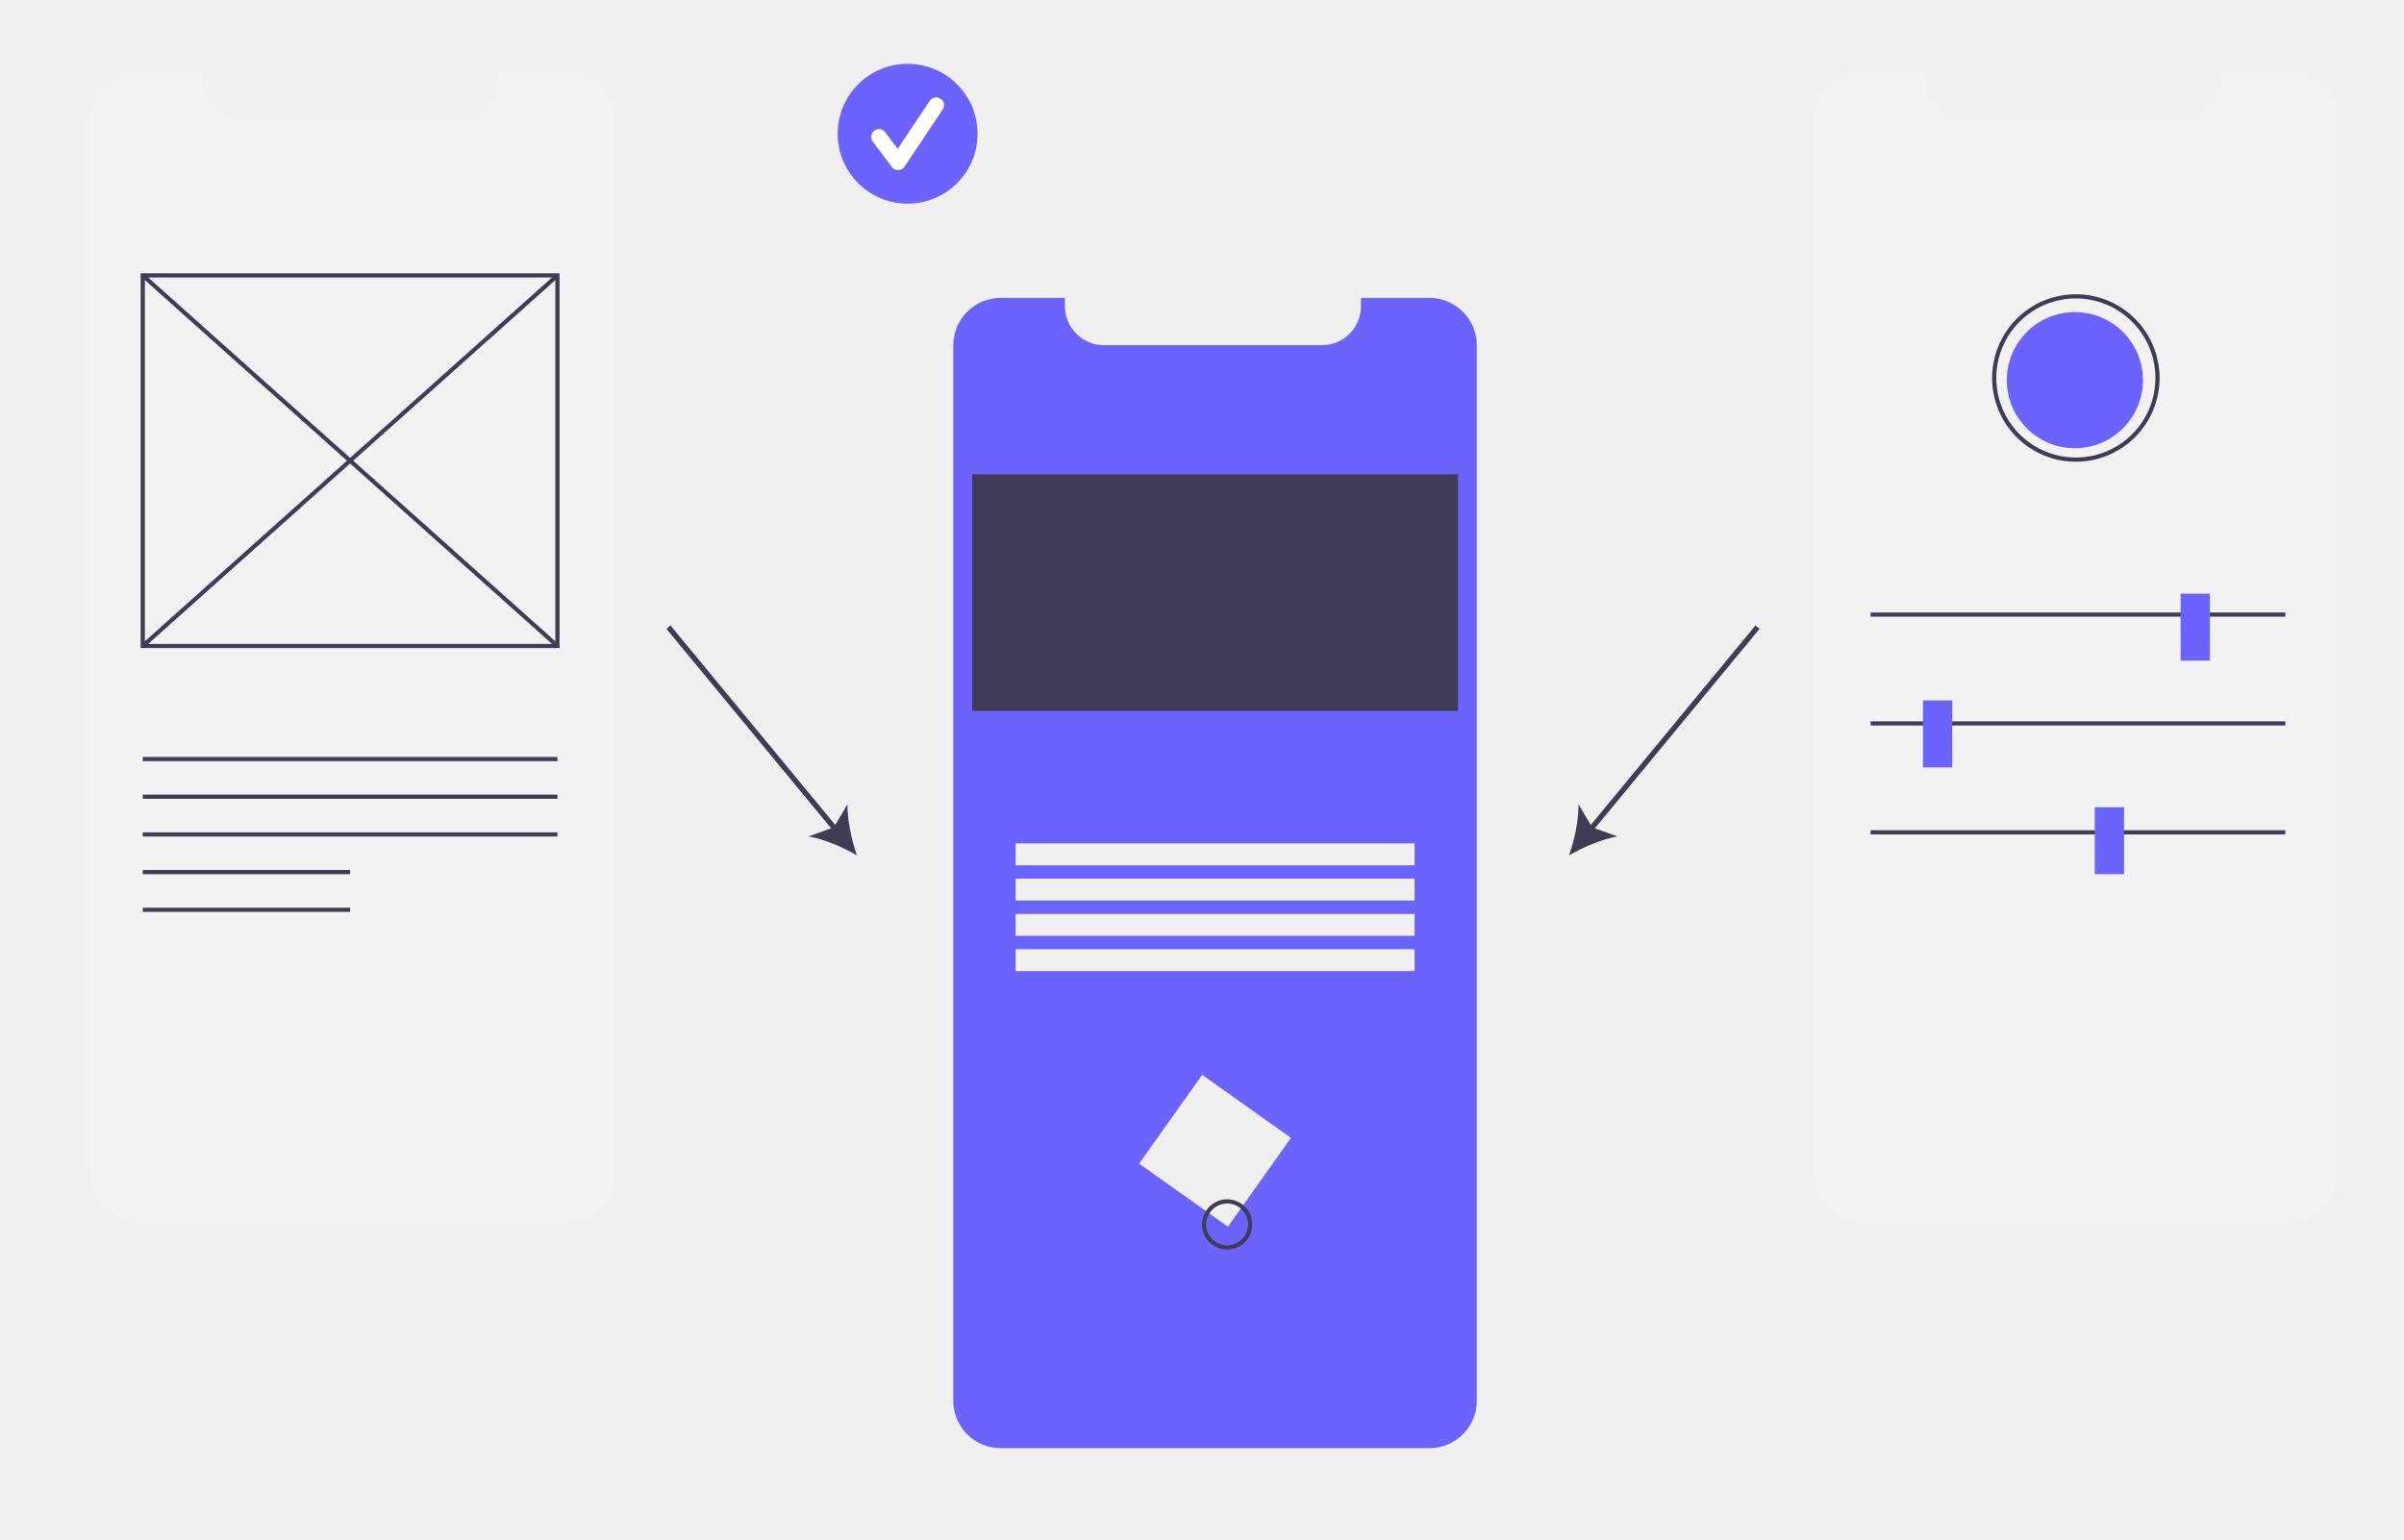
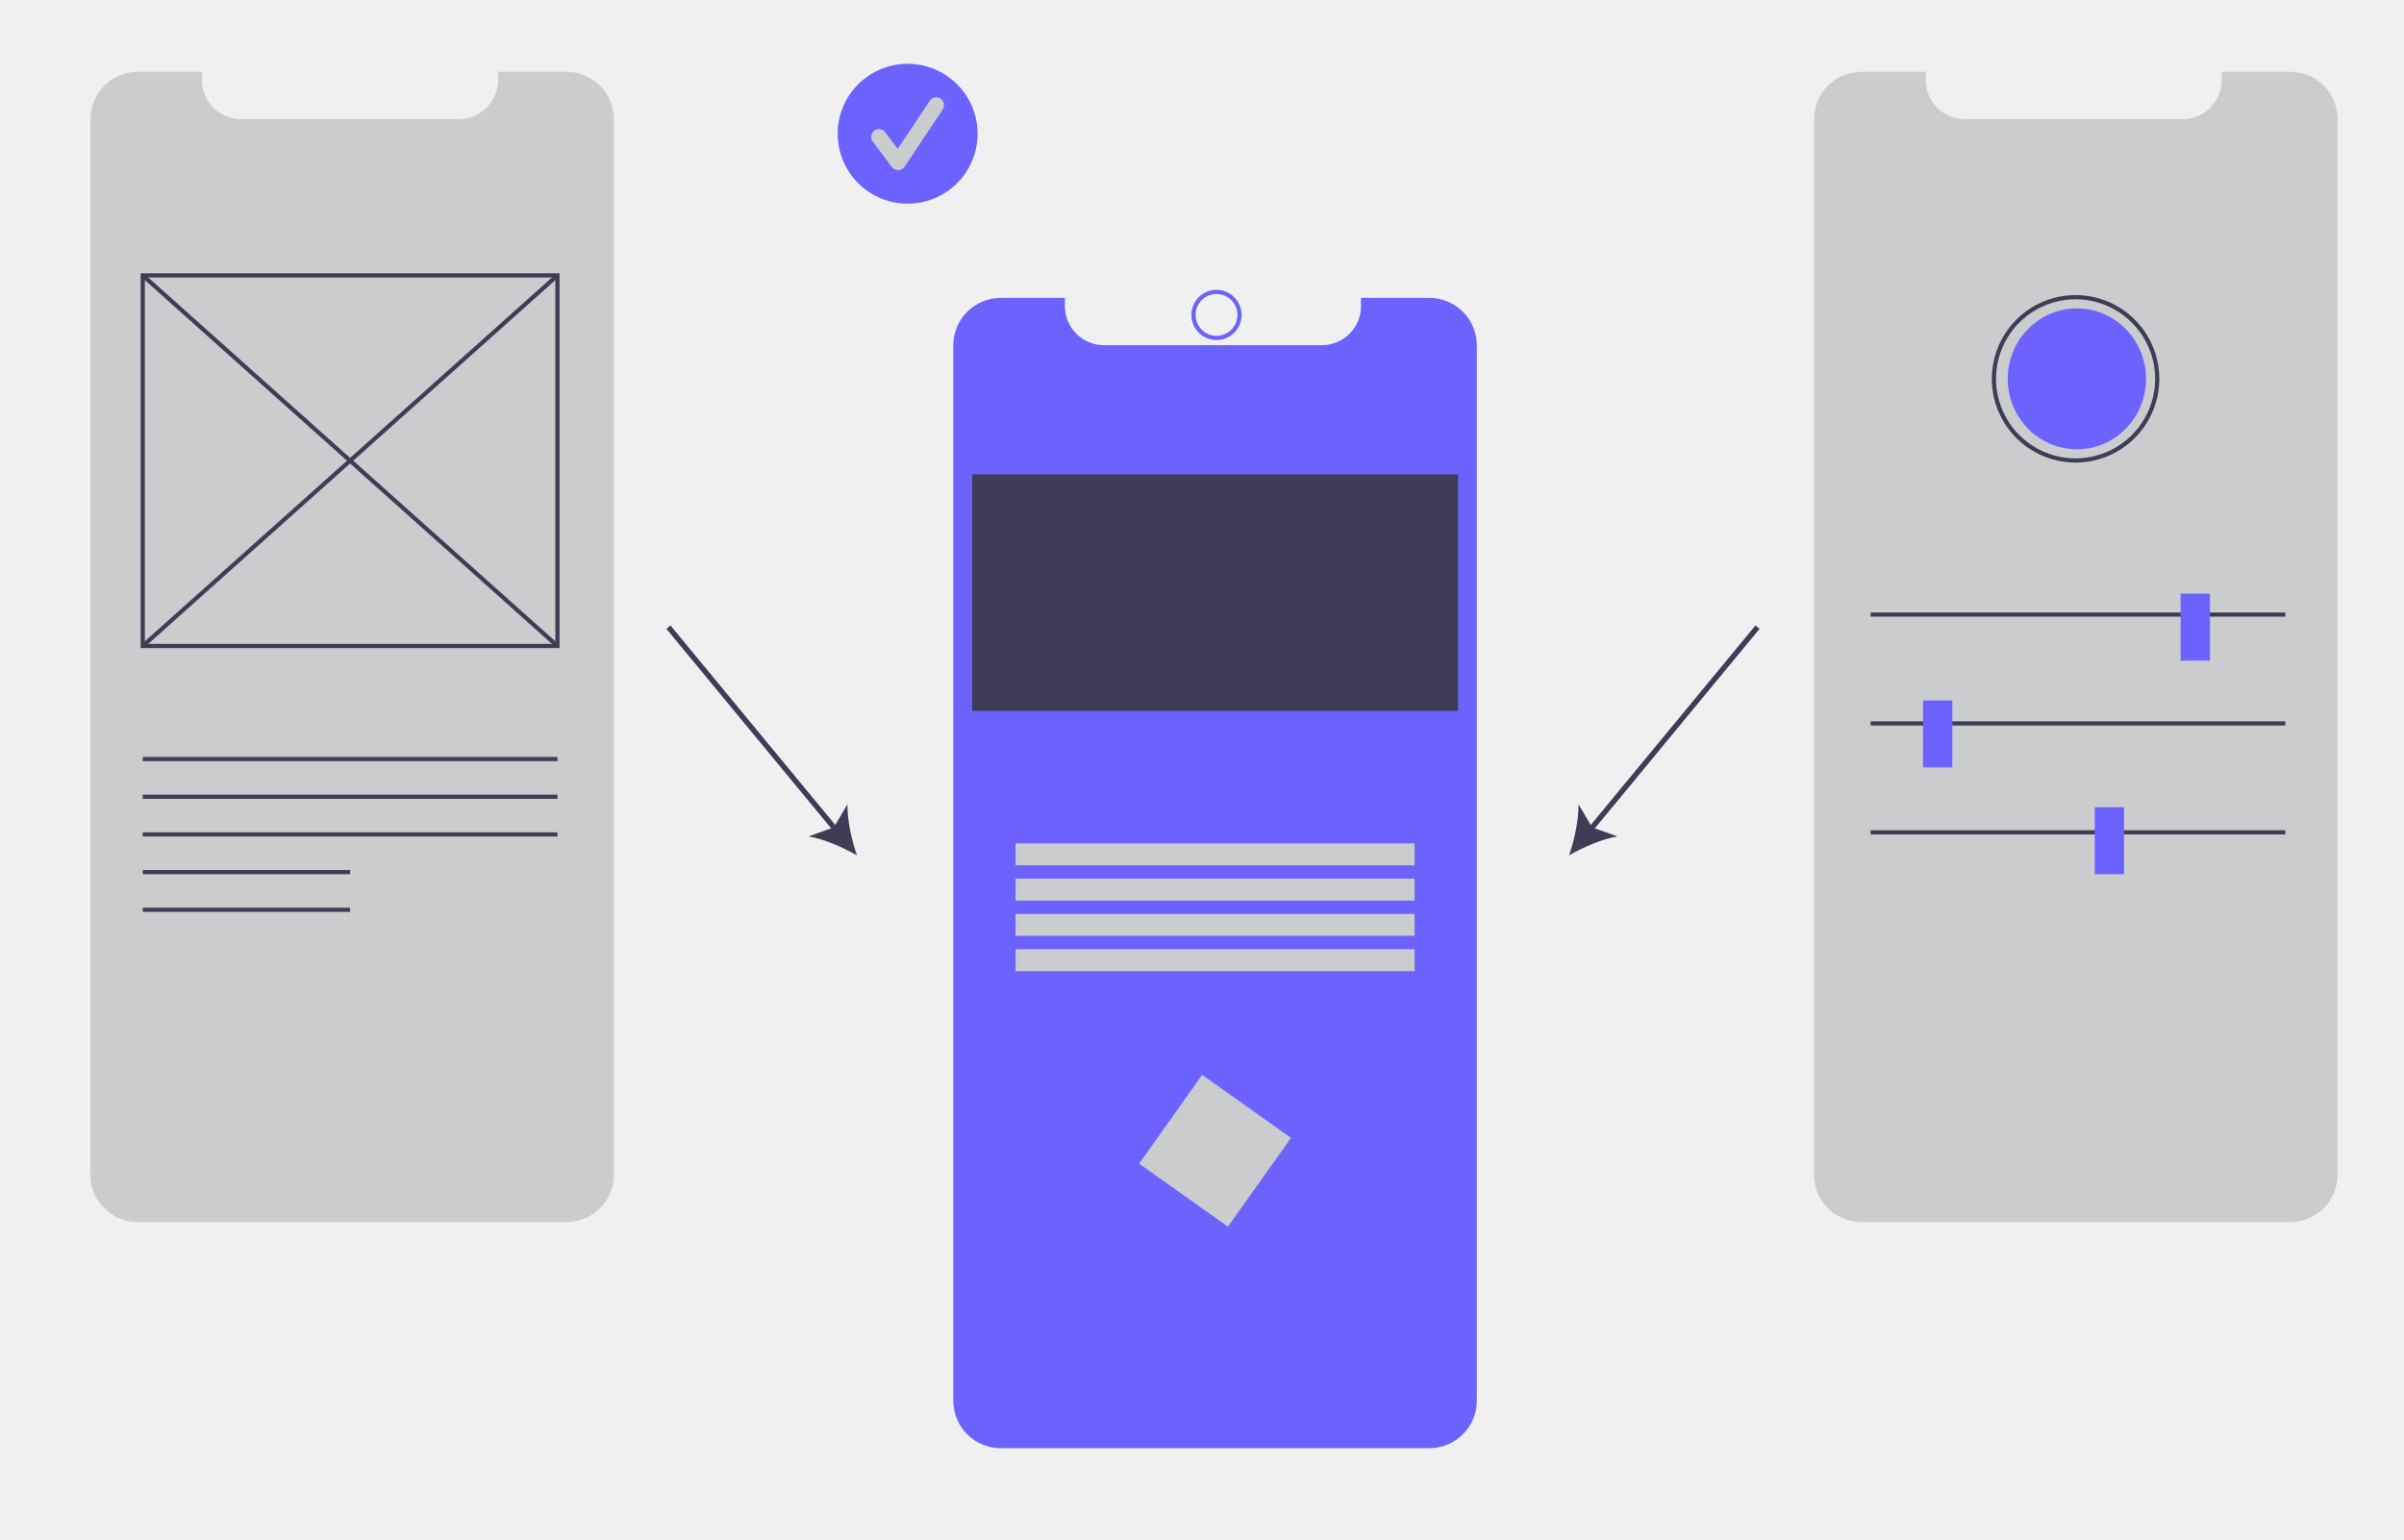
<svg xmlns="http://www.w3.org/2000/svg" width="904" height="579" viewBox="0 0 904 579" fill="none">
  <path d="M555.336 129.897V526.906C555.334 531.636 553.454 536.171 550.108 539.515C546.763 542.858 542.227 544.737 537.498 544.737H376.32C373.977 544.741 371.656 544.282 369.49 543.388C367.325 542.493 365.357 541.18 363.7 539.524C362.043 537.867 360.729 535.9 359.833 533.735C358.938 531.57 358.478 529.249 358.481 526.906V129.897C358.481 127.554 358.943 125.234 359.839 123.07C360.736 120.906 362.05 118.939 363.706 117.283C365.362 115.626 367.329 114.312 369.493 113.416C371.658 112.519 373.977 112.058 376.32 112.058H400.443V115.153C400.444 119.049 401.991 122.785 404.746 125.539C407.5 128.294 411.236 129.842 415.132 129.842H497.103C500.998 129.842 504.734 128.294 507.489 125.539C510.243 122.785 511.791 119.049 511.791 115.153V112.058H537.498C539.84 112.057 542.16 112.518 544.325 113.414C546.49 114.311 548.456 115.625 550.113 117.281C551.77 118.938 553.084 120.905 553.98 123.069C554.876 125.234 555.337 127.554 555.336 129.897Z" fill="#6C63FF" />
  <path d="M548.279 178.412H365.562V267.408H548.279V178.412Z" fill="#3F3D56" />
-   <path d="M531.937 317.246H381.904V325.481H531.937V317.246Z" fill="#F0F0F0" />
-   <path d="M531.937 330.514H381.904V338.75H531.937V330.514Z" fill="#F0F0F0" />
-   <path d="M531.937 343.783H381.904V352.019H531.937V343.783Z" fill="#F0F0F0" />
-   <path d="M531.937 357.052H381.904V365.288H531.937V357.052Z" fill="#F0F0F0" />
-   <path d="M485.46 428.025L452.065 404.318L428.358 437.712L461.753 461.419L485.46 428.025Z" fill="#F0F0F0" />
-   <path d="M461.451 470.029C459.582 470.029 457.755 469.475 456.201 468.436C454.647 467.398 453.435 465.922 452.72 464.195C452.005 462.468 451.817 460.568 452.182 458.734C452.547 456.901 453.447 455.217 454.769 453.895C456.09 452.574 457.774 451.673 459.608 451.309C461.441 450.944 463.341 451.131 465.068 451.847C466.795 452.562 468.271 453.773 469.31 455.327C470.348 456.882 470.902 458.709 470.902 460.578C470.899 463.084 469.903 465.486 468.131 467.258C466.359 469.03 463.957 470.026 461.451 470.029ZM461.451 452.702C459.894 452.702 458.371 453.164 457.076 454.03C455.781 454.895 454.771 456.125 454.175 457.564C453.579 459.003 453.423 460.587 453.727 462.115C454.031 463.642 454.781 465.046 455.882 466.147C456.984 467.249 458.387 467.999 459.915 468.303C461.443 468.606 463.026 468.45 464.465 467.854C465.904 467.258 467.134 466.249 468 464.954C468.865 463.658 469.327 462.136 469.327 460.578C469.325 458.49 468.494 456.488 467.018 455.012C465.541 453.535 463.539 452.705 461.451 452.702Z" fill="#3F3D56" />
-   <path d="M230.855 44.839V441.848C230.853 446.578 228.972 451.113 225.627 454.457C222.282 457.8 217.746 459.679 213.016 459.679H51.839C49.495 459.683 47.175 459.224 45.009 458.33C42.843 457.435 40.876 456.122 39.218 454.466C37.561 452.809 36.247 450.842 35.352 448.677C34.456 446.512 33.997 444.191 34 441.848V44.839C34 42.496 34.461 40.176 35.358 38.012C36.254 35.848 37.568 33.881 39.225 32.225C40.881 30.568 42.848 29.254 45.012 28.358C47.176 27.461 49.496 27 51.839 27H75.962V30.095C75.962 33.991 77.51 37.727 80.264 40.481C83.019 43.236 86.755 44.783 90.65 44.783H172.621C176.517 44.783 180.253 43.236 183.008 40.481C185.762 37.727 187.31 33.991 187.31 30.095V27H213.016C215.359 26.999 217.679 27.46 219.844 28.356C222.008 29.253 223.975 30.567 225.632 32.223C227.288 33.88 228.602 35.847 229.498 38.011C230.395 40.176 230.855 42.496 230.855 44.839Z" fill="#F2F2F2" />
+   <path d="M531.937 317.246H381.904V325.481H531.937V317.246Z" fill="#CBCCCE" />
+   <path d="M531.937 330.514H381.904V338.75H531.937V330.514Z" fill="#CBCCCE" />
+   <path d="M531.937 343.783H381.904V352.019H531.937V343.783Z" fill="#CBCCCE" />
+   <path d="M531.937 357.052H381.904V365.288H531.937V357.052Z" fill="#CBCCCE" />
+   <path d="M485.46 428.025L452.065 404.318L428.358 437.712L461.753 461.419L485.46 428.025Z" fill="#CBCCCE" />
+   <path d="M457.451 127.902C455.582 127.902 453.754 127.348 452.2 126.309C450.646 125.271 449.435 123.795 448.719 122.068C448.004 120.341 447.817 118.44 448.182 116.607C448.546 114.774 449.446 113.09 450.768 111.768C452.09 110.446 453.774 109.546 455.607 109.182C457.44 108.817 459.341 109.004 461.068 109.719C462.795 110.435 464.271 111.646 465.309 113.2C466.348 114.754 466.902 116.582 466.902 118.451C466.899 120.957 465.902 123.359 464.131 125.131C462.359 126.902 459.957 127.899 457.451 127.902ZM457.451 110.575C455.893 110.575 454.371 111.037 453.075 111.902C451.78 112.768 450.771 113.998 450.175 115.437C449.579 116.876 449.423 118.46 449.726 119.987C450.03 121.515 450.78 122.919 451.882 124.02C452.983 125.121 454.387 125.871 455.914 126.175C457.442 126.479 459.026 126.323 460.465 125.727C461.904 125.131 463.134 124.122 463.999 122.826C464.865 121.531 465.327 120.009 465.327 118.451C465.324 116.363 464.494 114.361 463.017 112.884C461.541 111.408 459.539 110.578 457.451 110.575Z" fill="#6C63FF" />
+   <path d="M230.855 44.839V441.848C230.853 446.578 228.972 451.113 225.627 454.457C222.282 457.8 217.746 459.679 213.016 459.679H51.839C49.495 459.683 47.175 459.224 45.009 458.33C42.843 457.435 40.876 456.122 39.218 454.466C37.561 452.809 36.247 450.842 35.352 448.677C34.456 446.512 33.997 444.191 34 441.848V44.839C34 42.496 34.461 40.176 35.358 38.012C36.254 35.848 37.568 33.881 39.225 32.225C40.881 30.568 42.848 29.254 45.012 28.358C47.176 27.461 49.496 27 51.839 27H75.962V30.095C75.962 33.991 77.51 37.727 80.264 40.481C83.019 43.236 86.755 44.783 90.65 44.783H172.621C176.517 44.783 180.253 43.236 183.008 40.481C185.762 37.727 187.31 33.991 187.31 30.095V27H213.016C215.359 26.999 217.679 27.46 219.844 28.356C222.008 29.253 223.975 30.567 225.632 32.223C227.288 33.88 228.602 35.847 229.498 38.011C230.395 40.176 230.855 42.496 230.855 44.839Z" fill="#CBCCCE" />
  <path d="M210.409 243.781H52.894V102.805H210.409V243.781ZM54.469 242.206H208.834V104.38H54.469V242.206Z" fill="#3F3D56" />
  <path d="M54.207 103.005L53.157 104.18L209.097 243.581L210.147 242.406L54.207 103.005Z" fill="#3F3D56" />
  <path d="M209.098 103.006L53.155 242.405L54.205 243.579L210.148 104.181L209.098 103.006Z" fill="#3F3D56" />
  <path d="M209.622 284.735H53.682V286.31H209.622V284.735Z" fill="#3F3D56" />
  <path d="M209.622 298.911H53.682V300.487H209.622V298.911Z" fill="#3F3D56" />
  <path d="M209.622 313.088H53.682V314.663H209.622V313.088Z" fill="#3F3D56" />
  <path d="M131.652 327.264H53.682V328.839H131.652V327.264Z" fill="#3F3D56" />
  <path d="M131.652 341.44H53.682V343.016H131.652V341.44Z" fill="#3F3D56" />
-   <path d="M879.03 44.839V441.848C879.028 446.578 877.147 451.113 873.802 454.457C870.457 457.8 865.921 459.679 861.191 459.679H700.014C697.671 459.683 695.35 459.224 693.184 458.33C691.019 457.435 689.051 456.122 687.394 454.466C685.737 452.809 684.423 450.842 683.527 448.677C682.632 446.512 682.172 444.191 682.175 441.848V44.839C682.175 42.496 682.637 40.176 683.533 38.012C684.429 35.848 685.743 33.881 687.4 32.225C689.056 30.568 691.023 29.254 693.187 28.358C695.352 27.461 697.671 27 700.014 27H724.137V30.095C724.137 33.991 725.685 37.727 728.439 40.481C731.194 43.236 734.93 44.783 738.826 44.783H820.797C824.692 44.783 828.428 43.236 831.183 40.481C833.937 37.727 835.485 33.991 835.485 30.095V27H861.191C863.534 26.999 865.854 27.46 868.019 28.356C870.183 29.253 872.15 30.567 873.807 32.223C875.464 33.88 876.778 35.846 877.674 38.011C878.57 40.176 879.031 42.496 879.03 44.839Z" fill="#F2F2F2" />
+   <path d="M879.03 44.839V441.848C879.028 446.578 877.147 451.113 873.802 454.457C870.457 457.8 865.921 459.679 861.191 459.679H700.014C697.671 459.683 695.35 459.224 693.184 458.33C691.019 457.435 689.051 456.122 687.394 454.466C685.737 452.809 684.423 450.842 683.527 448.677C682.632 446.512 682.172 444.191 682.175 441.848V44.839C682.175 42.496 682.637 40.176 683.533 38.012C684.429 35.848 685.743 33.881 687.4 32.225C689.056 30.568 691.023 29.254 693.187 28.358C695.352 27.461 697.671 27 700.014 27H724.137V30.095C724.137 33.991 725.685 37.727 728.439 40.481C731.194 43.236 734.93 44.783 738.826 44.783H820.797C824.692 44.783 828.428 43.236 831.183 40.481C833.937 37.727 835.485 33.991 835.485 30.095V27H861.191C863.534 26.999 865.854 27.46 868.019 28.356C870.183 29.253 872.15 30.567 873.807 32.223C875.464 33.88 876.778 35.846 877.674 38.011C878.57 40.176 879.031 42.496 879.03 44.839Z" fill="#CBCCCE" />
  <path d="M859.372 230.392H703.432V231.967H859.372V230.392Z" fill="#3F3D56" />
  <path d="M859.372 271.346H703.432V272.921H859.372V271.346Z" fill="#3F3D56" />
  <path d="M859.372 312.3H703.432V313.875H859.372V312.3Z" fill="#3F3D56" />
-   <path d="M780.242 168.599C794.381 168.599 805.844 157.136 805.844 142.997C805.844 128.857 794.381 117.395 780.242 117.395C766.102 117.395 754.64 128.857 754.64 142.997C754.64 157.136 766.102 168.599 780.242 168.599Z" fill="#6C63FF" />
+   <path d="M781 169C795.359 169 807 157.136 807 142.5C807 127.864 795.359 116 781 116C766.641 116 755 127.864 755 142.5C755 157.136 766.641 169 781 169Z" fill="#6C63FF" />
  <path d="M831.019 223.304H819.993V248.506H831.019V223.304Z" fill="#6C63FF" />
  <path d="M734.147 263.47H723.121V288.673H734.147V263.47Z" fill="#6C63FF" />
  <path d="M798.729 303.637H787.703V328.839H798.729V303.637Z" fill="#6C63FF" />
-   <path d="M780.603 173.687C774.372 173.687 768.281 171.839 763.101 168.378C757.92 164.916 753.882 159.996 751.498 154.239C749.113 148.483 748.489 142.149 749.705 136.038C750.921 129.927 753.921 124.313 758.327 119.908C762.732 115.502 768.346 112.502 774.457 111.286C780.568 110.07 786.902 110.694 792.658 113.079C798.415 115.463 803.335 119.501 806.797 124.682C810.258 129.862 812.106 135.953 812.106 142.184C812.096 150.536 808.774 158.543 802.868 164.449C796.962 170.355 788.955 173.677 780.603 173.687ZM780.603 112.256C774.683 112.256 768.897 114.011 763.976 117.3C759.054 120.588 755.218 125.262 752.953 130.731C750.688 136.199 750.095 142.217 751.25 148.022C752.405 153.828 755.255 159.16 759.44 163.346C763.626 167.531 768.959 170.382 774.764 171.537C780.569 172.691 786.587 172.099 792.056 169.833C797.524 167.568 802.198 163.732 805.487 158.811C808.775 153.889 810.531 148.103 810.531 142.184C810.522 134.249 807.366 126.642 801.755 121.031C796.144 115.421 788.537 112.265 780.603 112.256Z" fill="#3F3D56" />
+   <path d="M780.5 174C774.27 174 768.18 172.153 763 168.691C757.819 165.23 753.782 160.31 751.398 154.555C749.014 148.799 748.39 142.465 749.605 136.355C750.821 130.244 753.821 124.631 758.226 120.226C762.632 115.821 768.244 112.821 774.355 111.605C780.465 110.39 786.799 111.014 792.555 113.398C798.31 115.782 803.23 119.819 806.691 125C810.153 130.18 812 136.27 812 142.5C811.991 150.851 808.669 158.858 802.763 164.763C796.858 170.669 788.851 173.991 780.5 174ZM780.5 112.575C774.581 112.575 768.796 114.33 763.875 117.618C758.953 120.906 755.118 125.58 752.853 131.048C750.588 136.516 749.995 142.533 751.15 148.338C752.305 154.143 755.155 159.475 759.34 163.66C763.525 167.845 768.857 170.695 774.662 171.85C780.467 173.005 786.484 172.412 791.952 170.147C797.42 167.882 802.094 164.047 805.382 159.125C808.67 154.204 810.425 148.419 810.425 142.5C810.416 134.566 807.26 126.96 801.65 121.35C796.04 115.74 788.434 112.584 780.5 112.575Z" fill="#3F3D56" />
  <path d="M252.134 235.269L250.592 236.542L313.789 313.08L315.331 311.807L252.134 235.269Z" fill="#3F3D56" />
  <path d="M322.245 321.751C317.004 318.713 309.744 315.569 304.026 314.625L313.551 311.222L318.694 302.514C318.538 308.307 320.253 316.031 322.245 321.751Z" fill="#3F3D56" />
  <path d="M660.123 235.261L596.943 311.814L598.486 313.087L661.666 236.535L660.123 235.261Z" fill="#3F3D56" />
  <path d="M590.021 321.751C592.012 316.03 593.726 308.306 593.571 302.513L598.715 311.222L608.238 314.624C602.52 315.567 595.261 318.712 590.021 321.751Z" fill="#3F3D56" />
  <path d="M341.305 76.609C355.832 76.609 367.609 64.832 367.609 50.304C367.609 35.777 355.832 24 341.305 24C326.777 24 315 35.777 315 50.304C315 64.832 326.777 76.609 341.305 76.609Z" fill="#6C63FF" />
-   <path d="M337.716 63.995C337.262 63.995 336.813 63.889 336.407 63.686C336.001 63.483 335.648 63.188 335.375 62.824L328.199 53.256C327.968 52.948 327.801 52.598 327.705 52.226C327.61 51.854 327.589 51.467 327.643 51.086C327.698 50.706 327.826 50.34 328.022 50.009C328.218 49.679 328.477 49.39 328.784 49.159C329.092 48.929 329.441 48.761 329.814 48.666C330.186 48.57 330.573 48.549 330.954 48.604C331.334 48.658 331.7 48.787 332.031 48.982C332.361 49.178 332.65 49.437 332.881 49.745L337.576 56.004L349.634 37.917C349.847 37.597 350.121 37.322 350.44 37.108C350.76 36.894 351.118 36.745 351.495 36.67C351.872 36.594 352.26 36.594 352.637 36.669C353.014 36.743 353.372 36.891 353.692 37.105C354.012 37.318 354.287 37.592 354.5 37.911C354.714 38.23 354.863 38.589 354.938 38.966C355.014 39.343 355.014 39.731 354.939 40.108C354.865 40.485 354.716 40.843 354.503 41.163L340.151 62.692C339.891 63.081 339.542 63.403 339.132 63.629C338.723 63.856 338.265 63.981 337.797 63.994C337.77 63.994 337.743 63.995 337.716 63.995Z" fill="white" />
+   <path d="M337.716 63.995C337.262 63.995 336.813 63.889 336.407 63.686C336.001 63.483 335.648 63.188 335.375 62.824L328.199 53.256C327.968 52.948 327.801 52.598 327.705 52.226C327.61 51.854 327.589 51.467 327.643 51.086C327.698 50.706 327.826 50.34 328.022 50.009C328.218 49.679 328.477 49.39 328.784 49.159C329.092 48.929 329.441 48.761 329.814 48.666C330.186 48.57 330.573 48.549 330.954 48.604C331.334 48.658 331.7 48.787 332.031 48.982C332.361 49.178 332.65 49.437 332.881 49.745L337.576 56.004L349.634 37.917C349.847 37.597 350.121 37.322 350.44 37.108C350.76 36.894 351.118 36.745 351.495 36.67C351.872 36.594 352.26 36.594 352.637 36.669C353.014 36.743 353.372 36.891 353.692 37.105C354.012 37.318 354.287 37.592 354.5 37.911C354.714 38.23 354.863 38.589 354.938 38.966C355.014 39.343 355.014 39.731 354.939 40.108C354.865 40.485 354.716 40.843 354.503 41.163L340.151 62.692C339.891 63.081 339.542 63.403 339.132 63.629C338.723 63.856 338.265 63.981 337.797 63.994C337.77 63.994 337.743 63.995 337.716 63.995Z" fill="#CBCCCE" />
</svg>
